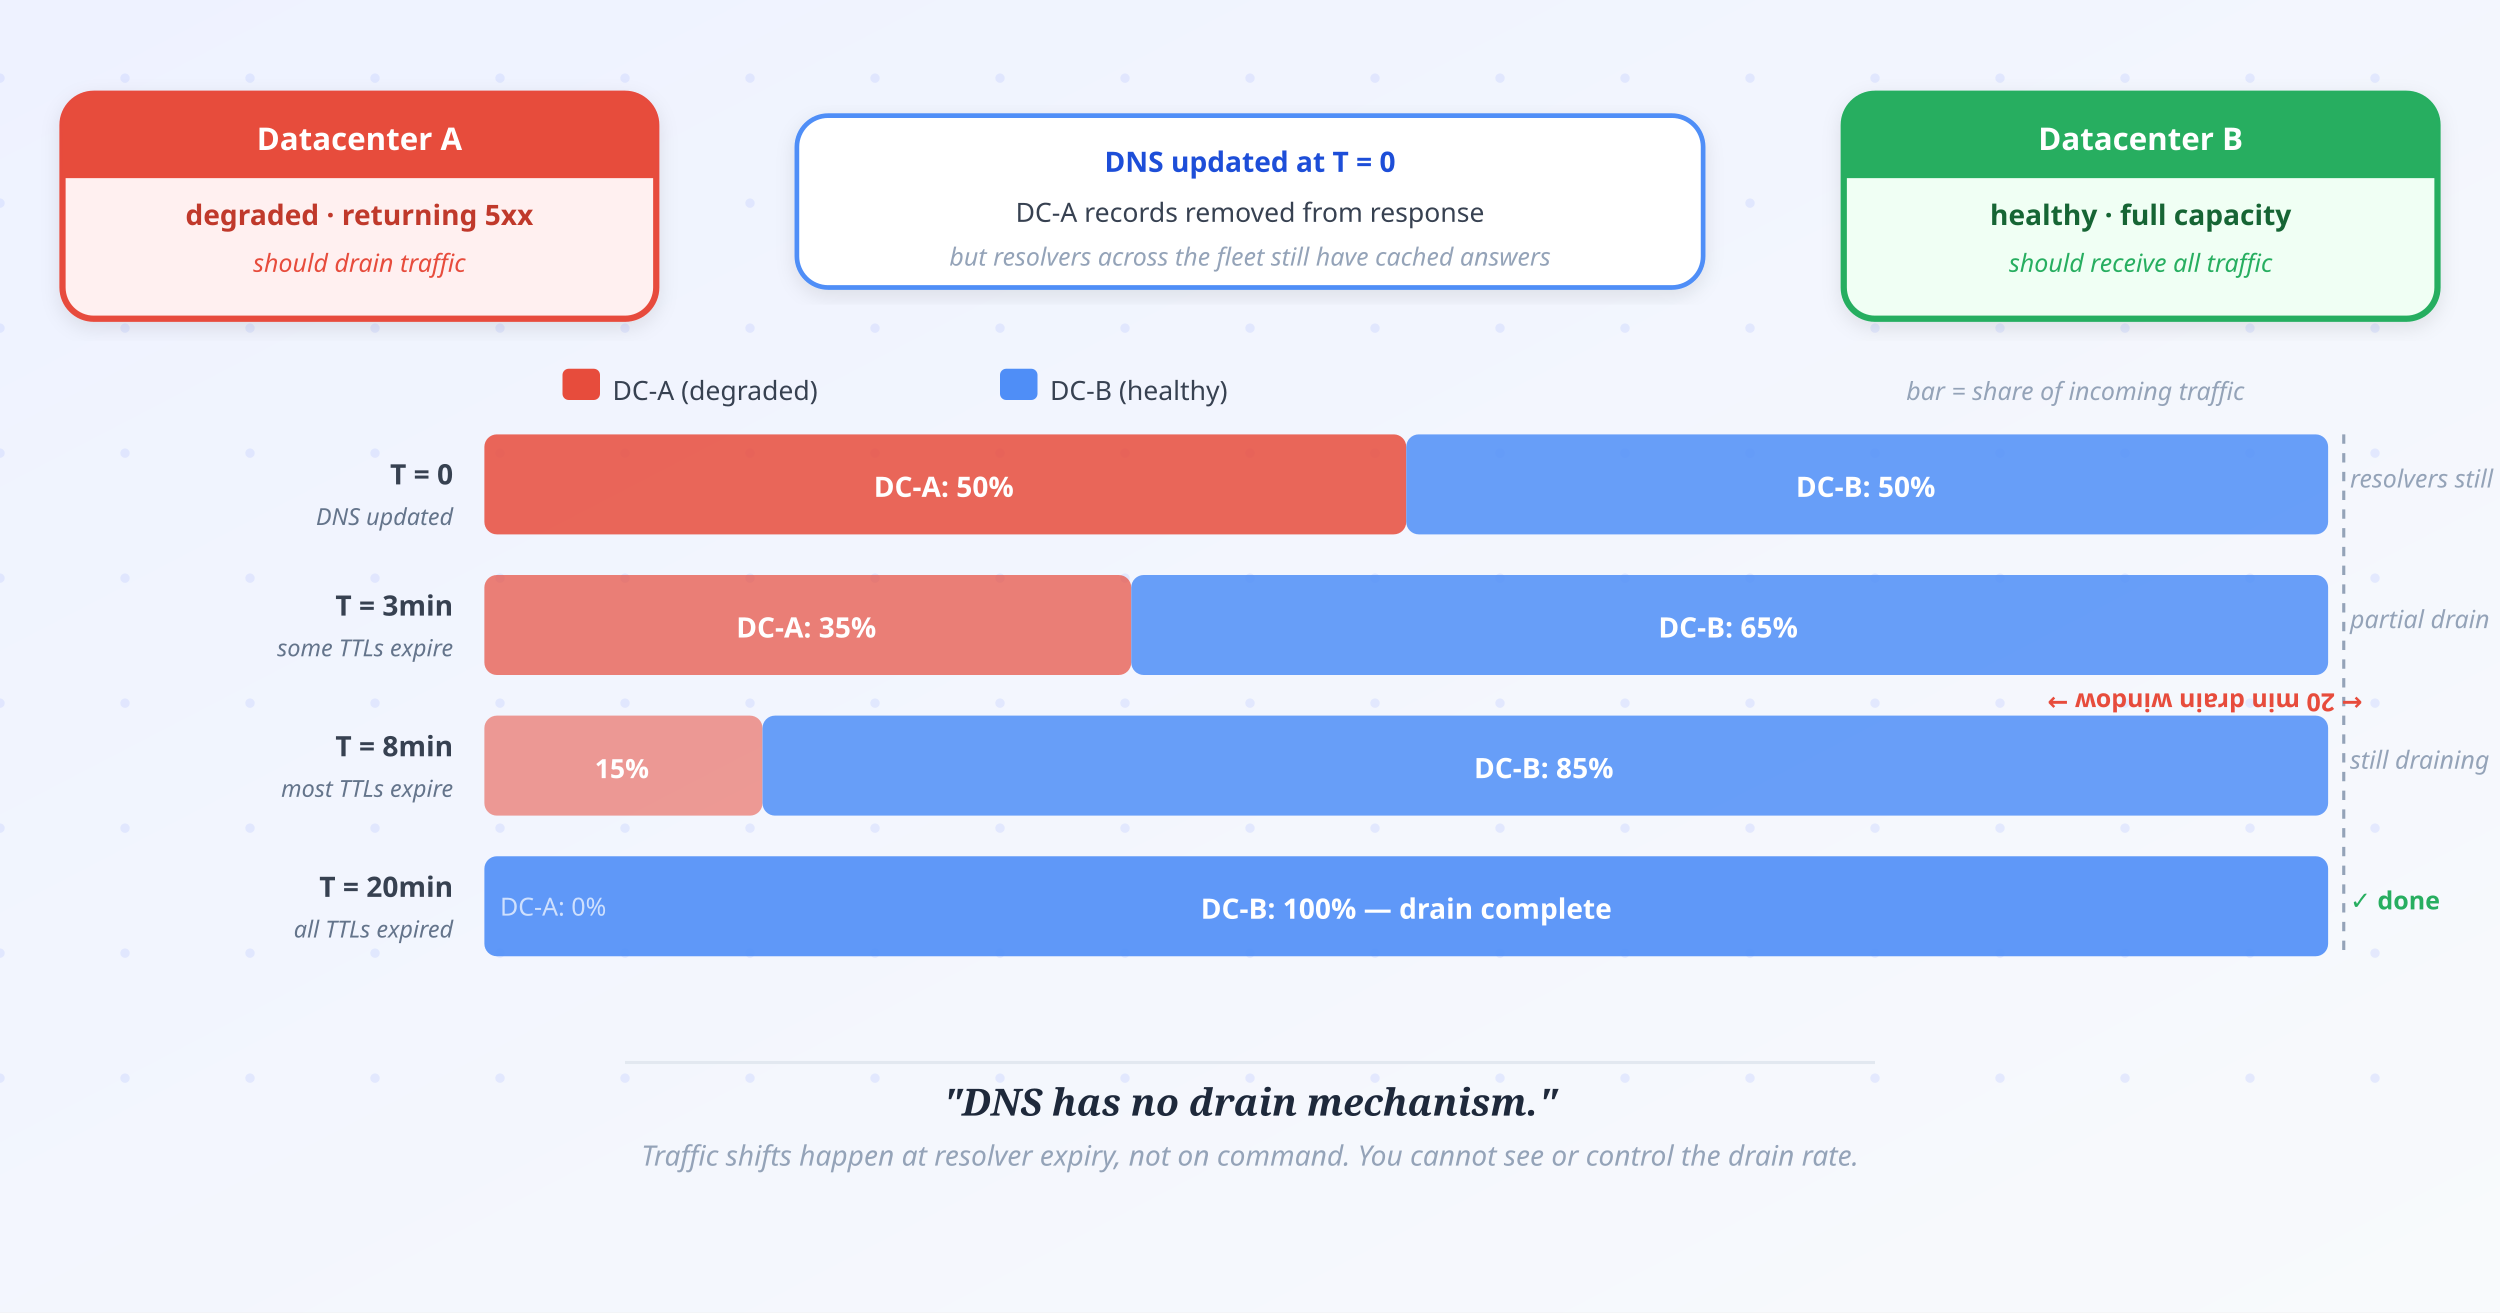
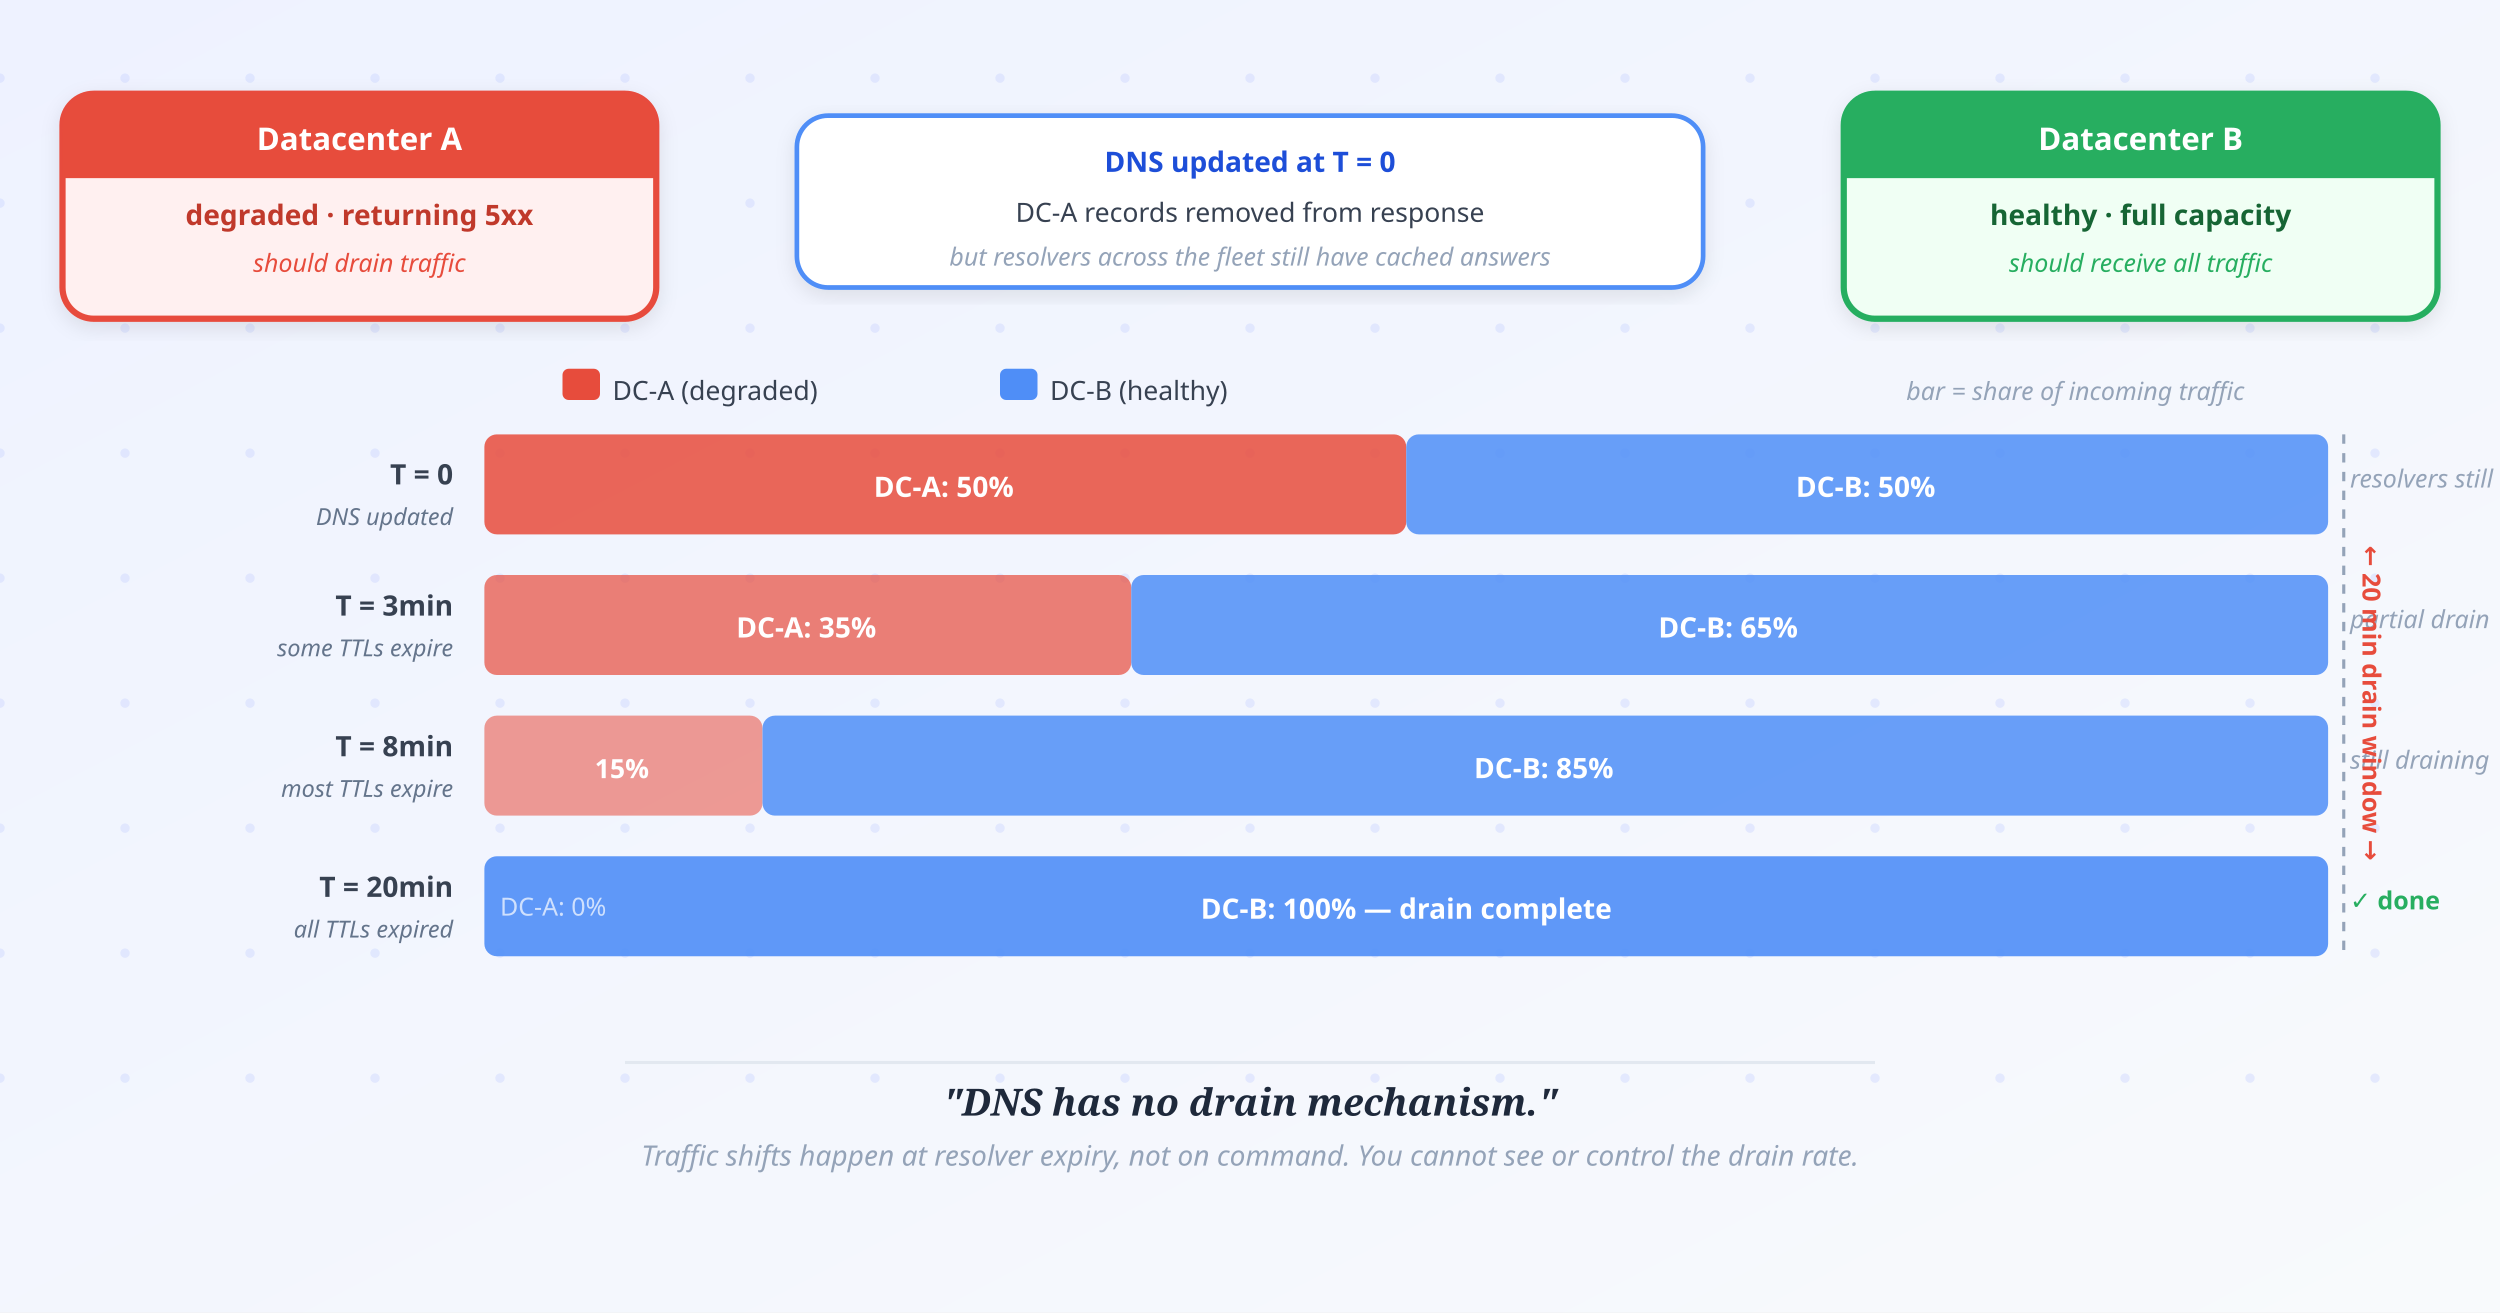
<svg xmlns="http://www.w3.org/2000/svg" width="800" height="420" viewBox="0 -25 800 420" font-family="'Segoe UI',system-ui,sans-serif">
  <defs>
    <style>
      @keyframes pulse { 0%,100%{opacity:1;} 50%{opacity:0.3;} }
      .blink { animation: pulse 1.2s ease-in-out infinite; }
    </style>
    <linearGradient id="bg" x1="0" y1="0" x2="1" y2="1" gradientUnits="objectBoundingBox">
      <stop offset="0%" stop-color="#eef2ff" />
      <stop offset="100%" stop-color="#f8fafc" />
    </linearGradient>
    <filter id="shadow">
      <feDropShadow dx="0" dy="2" stdDeviation="3" flood-color="#00000018" />
    </filter>
  </defs>
  <rect x="0" y="-25" width="800" height="420" fill="url(#bg)" />
  <g fill="#c7d2fe" opacity="0.4">
    <g id="dc">
      <circle cx="0" cy="0" r="1.5" />
      <circle cx="0" cy="40" r="1.5" />
      <circle cx="0" cy="80" r="1.5" />
      <circle cx="0" cy="120" r="1.5" />
      <circle cx="0" cy="160" r="1.5" />
      <circle cx="0" cy="200" r="1.5" />
      <circle cx="0" cy="240" r="1.5" />
      <circle cx="0" cy="280" r="1.5" />
      <circle cx="0" cy="320" r="1.5" />
    </g>
    <use href="#dc" x="40" />
    <use href="#dc" x="80" />
    <use href="#dc" x="120" />
    <use href="#dc" x="160" />
    <use href="#dc" x="200" />
    <use href="#dc" x="240" />
    <use href="#dc" x="280" />
    <use href="#dc" x="320" />
    <use href="#dc" x="360" />
    <use href="#dc" x="400" />
    <use href="#dc" x="440" />
    <use href="#dc" x="480" />
    <use href="#dc" x="520" />
    <use href="#dc" x="560" />
    <use href="#dc" x="600" />
    <use href="#dc" x="640" />
    <use href="#dc" x="680" />
    <use href="#dc" x="720" />
    <use href="#dc" x="760" />
  </g>
  <rect x="20" y="5" width="190" height="72" rx="10" fill="#fff0f0" stroke="#e74c3c" stroke-width="2" filter="url(#shadow)" />
  <path d="M32,5 L198,5 Q210,5 210,17 L210,32 L20,32 L20,17 Q20,5 32,5 Z" fill="#e74c3c" />
  <text x="115" y="23" text-anchor="middle" fill="white" font-size="10" font-weight="700">Datacenter A</text>
  <text x="115" y="47" text-anchor="middle" fill="#c0392b" font-size="9" font-weight="600">degraded · returning 5xx</text>
  <text x="115" y="62" text-anchor="middle" fill="#e74c3c" font-size="8" font-style="italic">should drain traffic</text>
  <rect x="590" y="5" width="190" height="72" rx="10" fill="#f0fff4" stroke="#27ae60" stroke-width="2" filter="url(#shadow)" />
  <path d="M602,5 L768,5 Q780,5 780,17 L780,32 L590,32 L590,17 Q590,5 602,5 Z" fill="#27ae60" />
  <text x="685" y="23" text-anchor="middle" fill="white" font-size="10" font-weight="700">Datacenter B</text>
  <text x="685" y="47" text-anchor="middle" fill="#166534" font-size="9" font-weight="600">healthy · full capacity</text>
  <text x="685" y="62" text-anchor="middle" fill="#27ae60" font-size="8" font-style="italic">should receive all traffic</text>
  <rect x="255" y="12" width="290" height="55" rx="10" fill="white" stroke="#4f8ef7" stroke-width="1.5" filter="url(#shadow)" />
  <text x="400" y="30" text-anchor="middle" fill="#1d4ed8" font-size="9" font-weight="700">DNS updated at T = 0</text>
  <text x="400" y="46" text-anchor="middle" fill="#374151" font-size="8.5">DC-A records removed from response</text>
  <text x="400" y="60" text-anchor="middle" fill="#94a3b8" font-size="8" font-style="italic">but resolvers across the fleet still have cached answers</text>
  <rect x="180" y="93" width="12" height="10" rx="2" fill="#e74c3c" />
  <text x="196" y="103" fill="#374151" font-size="8.5">DC-A (degraded)</text>
  <rect x="320" y="93" width="12" height="10" rx="2" fill="#4f8ef7" />
  <text x="336" y="103" fill="#374151" font-size="8.5">DC-B (healthy)</text>
  <text x="610" y="103" fill="#94a3b8" font-size="8" font-style="italic">bar = share of incoming traffic</text>
  <text x="145" y="130" text-anchor="end" fill="#374151" font-size="9" font-weight="600">T = 0</text>
  <text x="145" y="143" text-anchor="end" fill="#64748b" font-size="7.5" font-style="italic">DNS updated</text>
  <rect x="155" y="114" width="295" height="32" rx="4" fill="#e74c3c" opacity="0.85" />
  <text x="302" y="134" text-anchor="middle" fill="white" font-size="9" font-weight="700">DC-A: 50%</text>
  <rect x="450" y="114" width="295" height="32" rx="4" fill="#4f8ef7" opacity="0.85" />
  <text x="597" y="134" text-anchor="middle" fill="white" font-size="9" font-weight="700">DC-B: 50%</text>
  <text x="752" y="131" fill="#94a3b8" font-size="8" font-style="italic">resolvers still cached</text>
  <text x="145" y="172" text-anchor="end" fill="#374151" font-size="9" font-weight="600">T = 3min</text>
  <text x="145" y="185" text-anchor="end" fill="#64748b" font-size="7.5" font-style="italic">some TTLs expire</text>
  <rect x="155" y="159" width="207" height="32" rx="4" fill="#e74c3c" opacity="0.7" />
  <text x="258" y="179" text-anchor="middle" fill="white" font-size="9" font-weight="700">DC-A: 35%</text>
  <rect x="362" y="159" width="383" height="32" rx="4" fill="#4f8ef7" opacity="0.85" />
  <text x="553" y="179" text-anchor="middle" fill="white" font-size="9" font-weight="700">DC-B: 65%</text>
  <text x="752" y="176" fill="#94a3b8" font-size="8" font-style="italic">partial drain</text>
  <text x="145" y="217" text-anchor="end" fill="#374151" font-size="9" font-weight="600">T = 8min</text>
  <text x="145" y="230" text-anchor="end" fill="#64748b" font-size="7.5" font-style="italic">most TTLs expire</text>
  <rect x="155" y="204" width="89" height="32" rx="4" fill="#e74c3c" opacity="0.55" />
  <text x="199" y="224" text-anchor="middle" fill="white" font-size="8.5" font-weight="700">15%</text>
  <rect x="244" y="204" width="501" height="32" rx="4" fill="#4f8ef7" opacity="0.85" />
  <text x="494" y="224" text-anchor="middle" fill="white" font-size="9" font-weight="700">DC-B: 85%</text>
  <text x="752" y="221" fill="#94a3b8" font-size="8" font-style="italic">still draining</text>
  <text x="145" y="262" text-anchor="end" fill="#374151" font-size="9" font-weight="600">T = 20min</text>
  <text x="145" y="275" text-anchor="end" fill="#64748b" font-size="7.5" font-style="italic">all TTLs expired</text>
  <rect x="155" y="249" width="590" height="32" rx="4" fill="#4f8ef7" opacity="0.9" />
  <text x="450" y="269" text-anchor="middle" fill="white" font-size="9" font-weight="700">DC-B: 100%  —  drain complete</text>
  <text x="160" y="268" fill="white" font-size="8" opacity="0.7">DC-A: 0%</text>
  <text x="752" y="266" fill="#27ae60" font-size="8" font-weight="600">✓  done</text>
  <line x1="750" y1="114" x2="750" y2="281" stroke="#94a3b8" stroke-width="1" stroke-dasharray="3 3" />
-   <text x="756" y="200" fill="#e74c3c" font-size="8" font-weight="600" writing-mode="tb" transform="rotate(90 756 200)">← 20 min drain window →</text>
+   <text x="756" y="200" text-anchor="middle" fill="#e74c3c" font-size="8" font-weight="600" transform="rotate(90 756 200)">← 20 min drain window →</text>
  <line x1="200" y1="315" x2="600" y2="315" stroke="#e2e8f0" stroke-width="1" />
  <text x="400" y="332" text-anchor="middle" fill="#1e293b" font-size="12" font-weight="700" font-family="Georgia,serif" font-style="italic">"DNS has no drain mechanism."</text>
  <text x="400" y="348" text-anchor="middle" fill="#94a3b8" font-size="9" font-style="italic">Traffic shifts happen at resolver expiry, not on command. You cannot see or control the drain rate.</text>
</svg>
